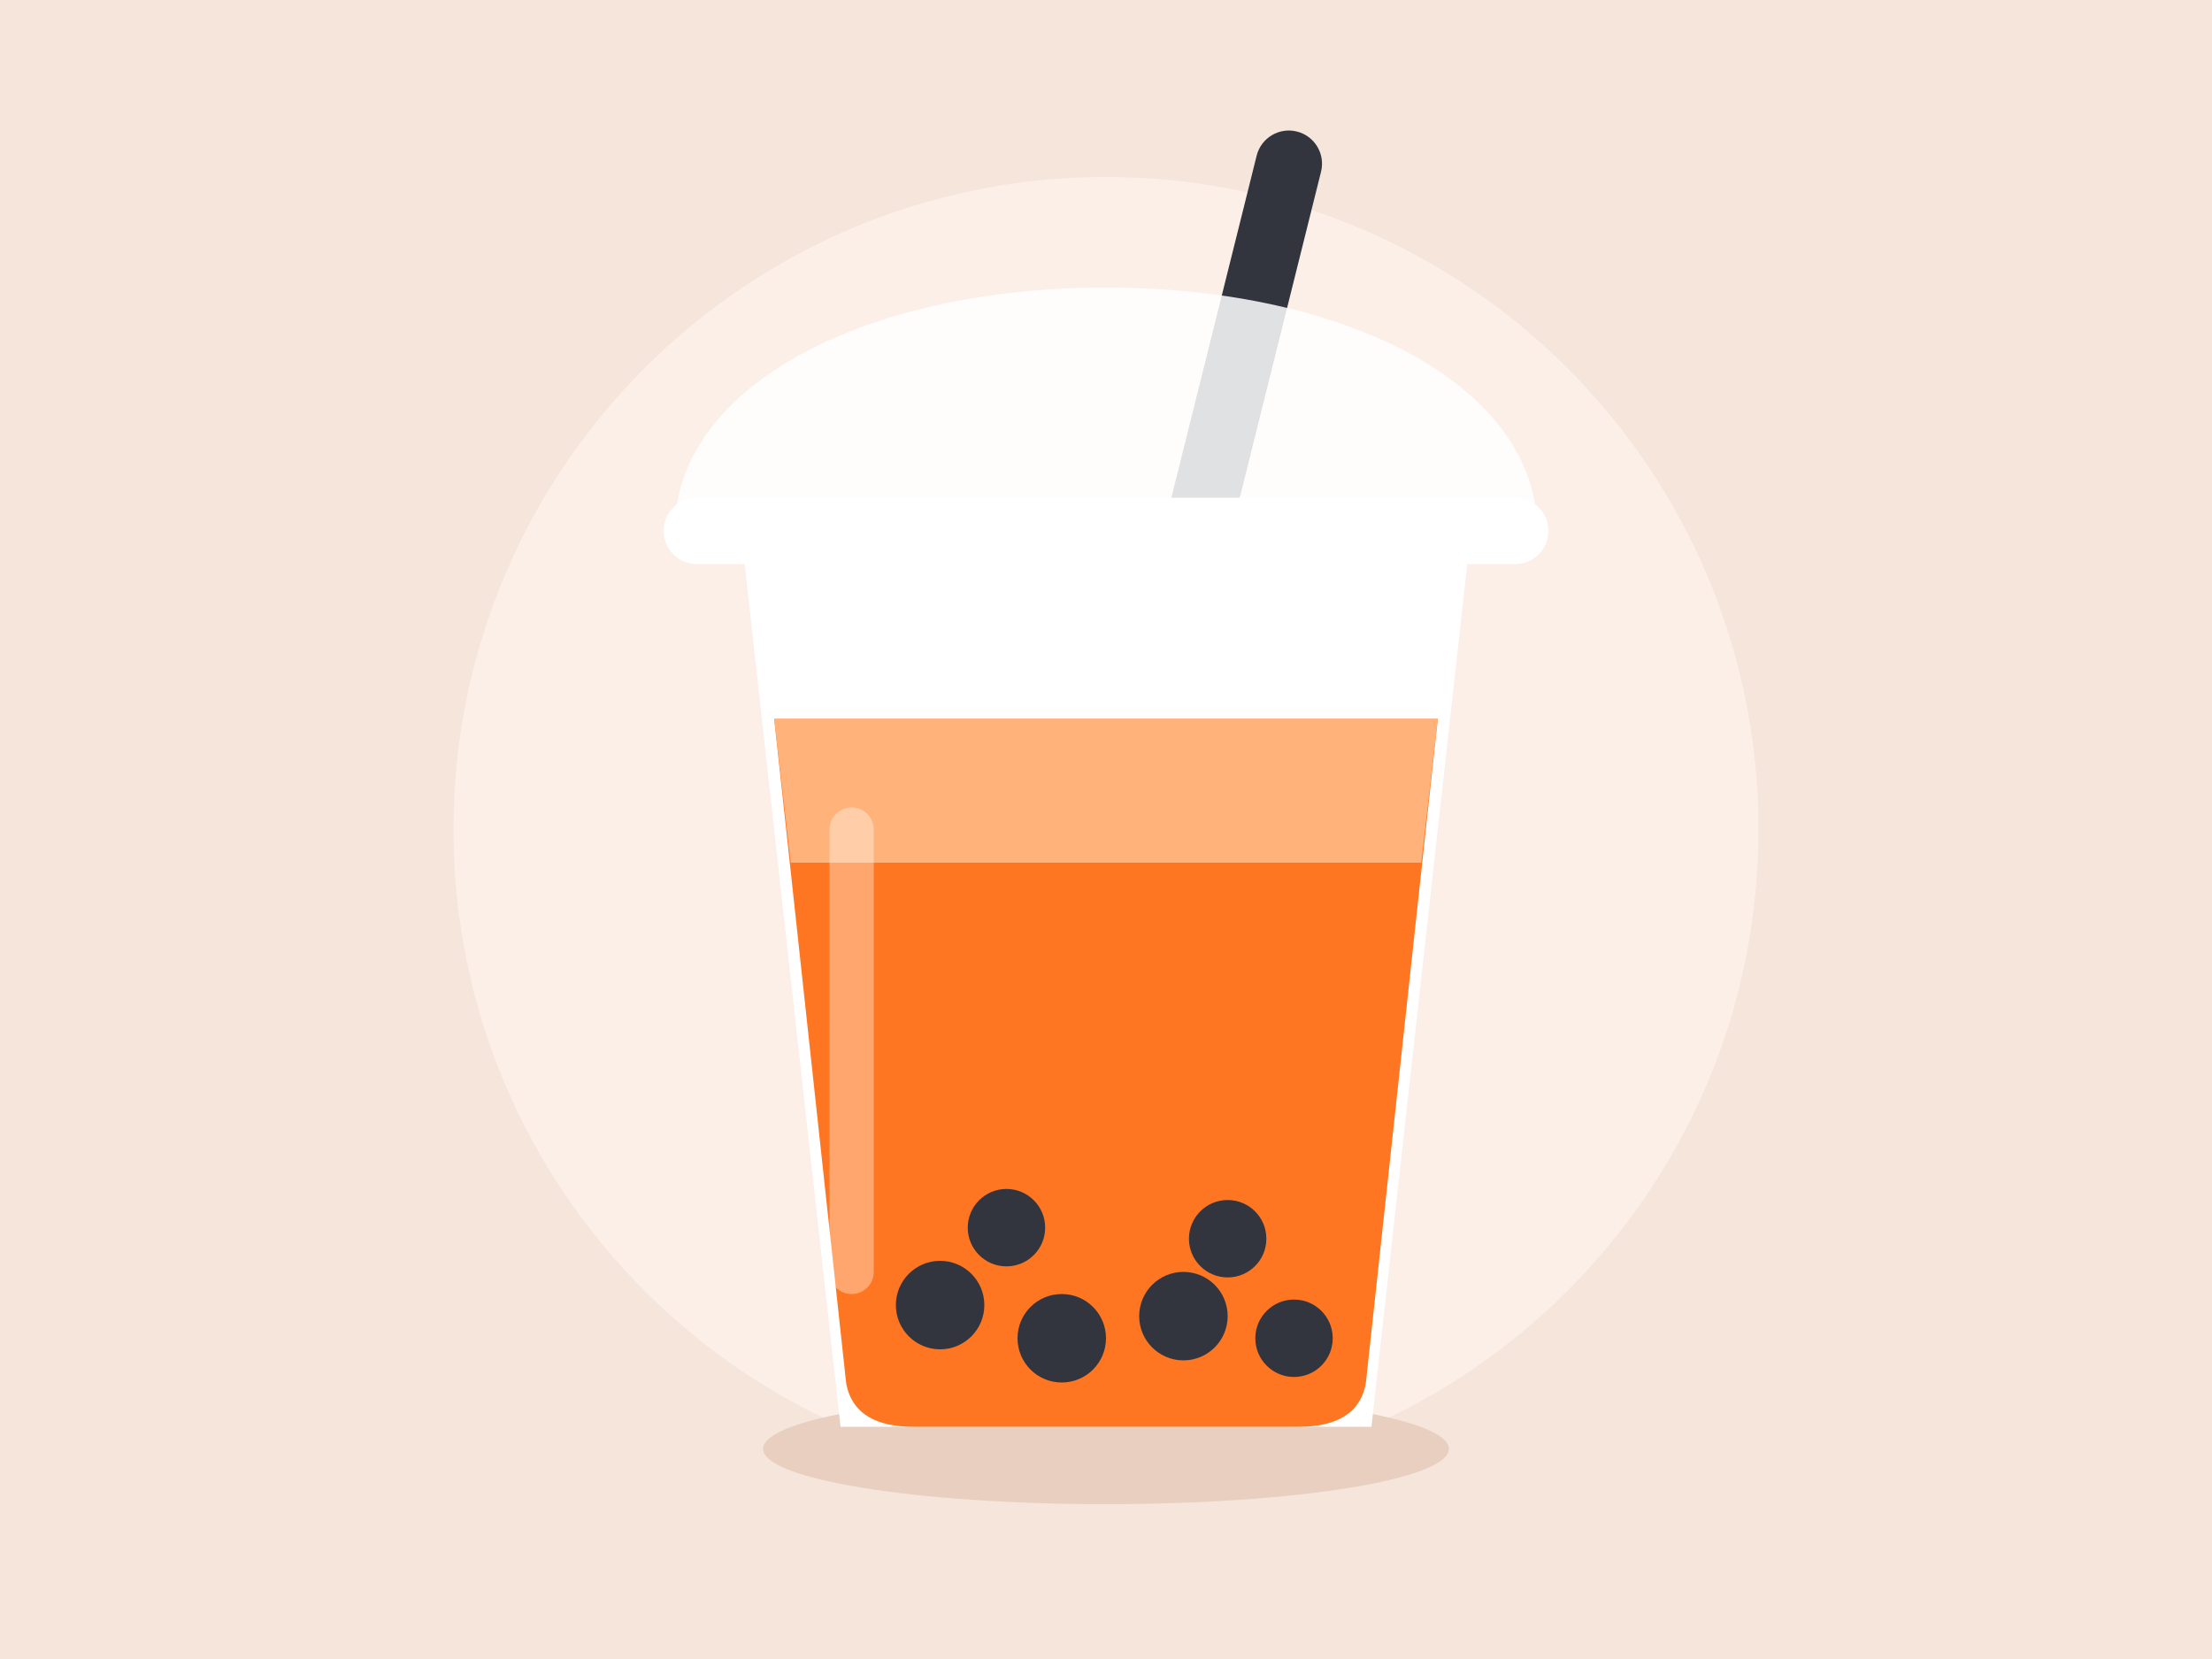
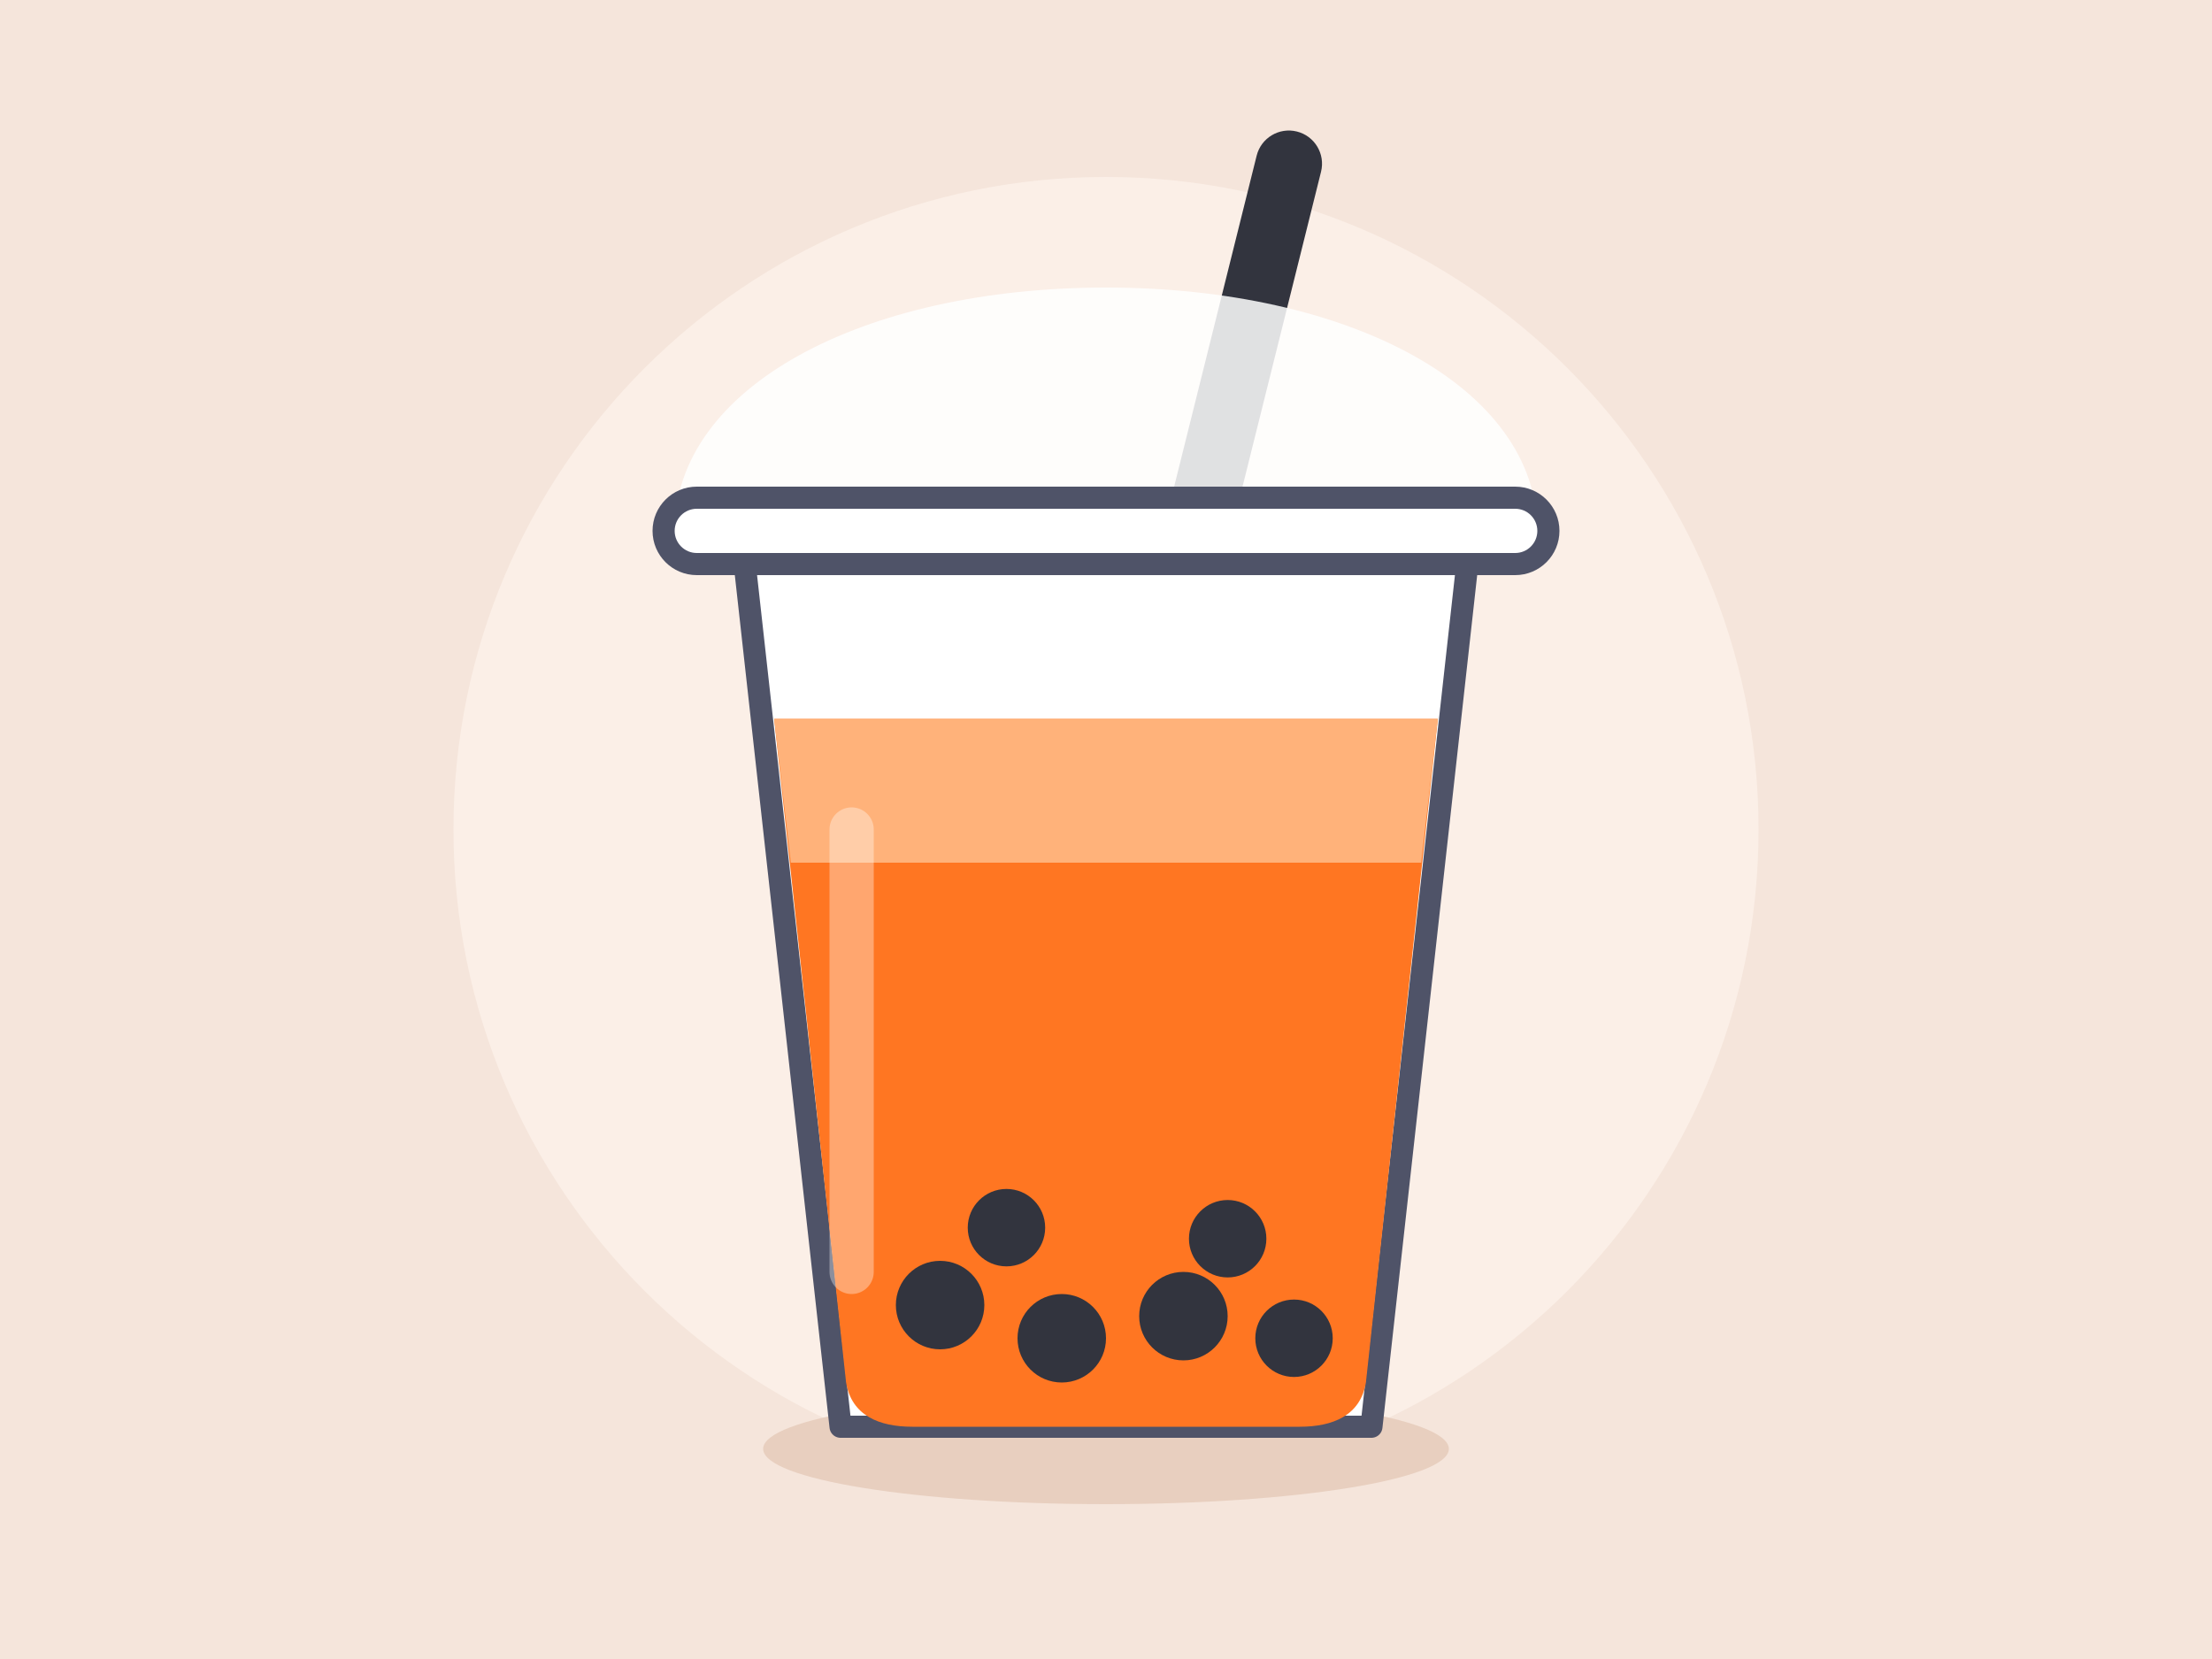
<svg xmlns="http://www.w3.org/2000/svg" viewBox="0 0 400 300" width="400" height="300">
  <rect width="400" height="300" fill="#f5e5db" />
  <circle cx="200" cy="150" r="118" fill="#fbefe7" />
  <ellipse cx="200" cy="262" rx="62" ry="10" fill="#e8cfbf" />
  <rect x="214" y="22" width="12" height="120" rx="6" fill="#32343e" transform="rotate(14 220 82)" />
-   <path d="M134 96h132l-18 162h-96z" fill="#ffffff" />
+   <path d="M134 96h132l-18 162h-96z" fill="#ffffff" stroke="#4f5368" stroke-width="4" stroke-linejoin="round" class="edge" />
  <path d="M140 130h120l-13 120c-1 6-6 8-12 8h-70c-6 0-11-2-12-8z" fill="#ff7622" />
  <path d="M140 130h120l-3 26h-114z" fill="#ffb27a" />
  <g fill="#32343e">
    <circle cx="170" cy="236" r="8" />
    <circle cx="192" cy="242" r="8" />
    <circle cx="214" cy="238" r="8" />
    <circle cx="234" cy="242" r="7" />
    <circle cx="182" cy="222" r="7" />
    <circle cx="222" cy="224" r="7" />
  </g>
  <path d="M122 96c0-26 34-44 78-44s78 18 78 44z" fill="#ffffff" opacity=".85" />
-   <rect x="120" y="90" width="160" height="12" rx="6" fill="#ffffff" />
+   <rect x="120" y="90" width="160" height="12" rx="6" fill="#ffffff" stroke="#4f5368" stroke-width="4" stroke-linejoin="round" class="edge" />
  <path d="M154 150v80" stroke="#ffffff" stroke-width="8" stroke-linecap="round" opacity=".35" />
</svg>
